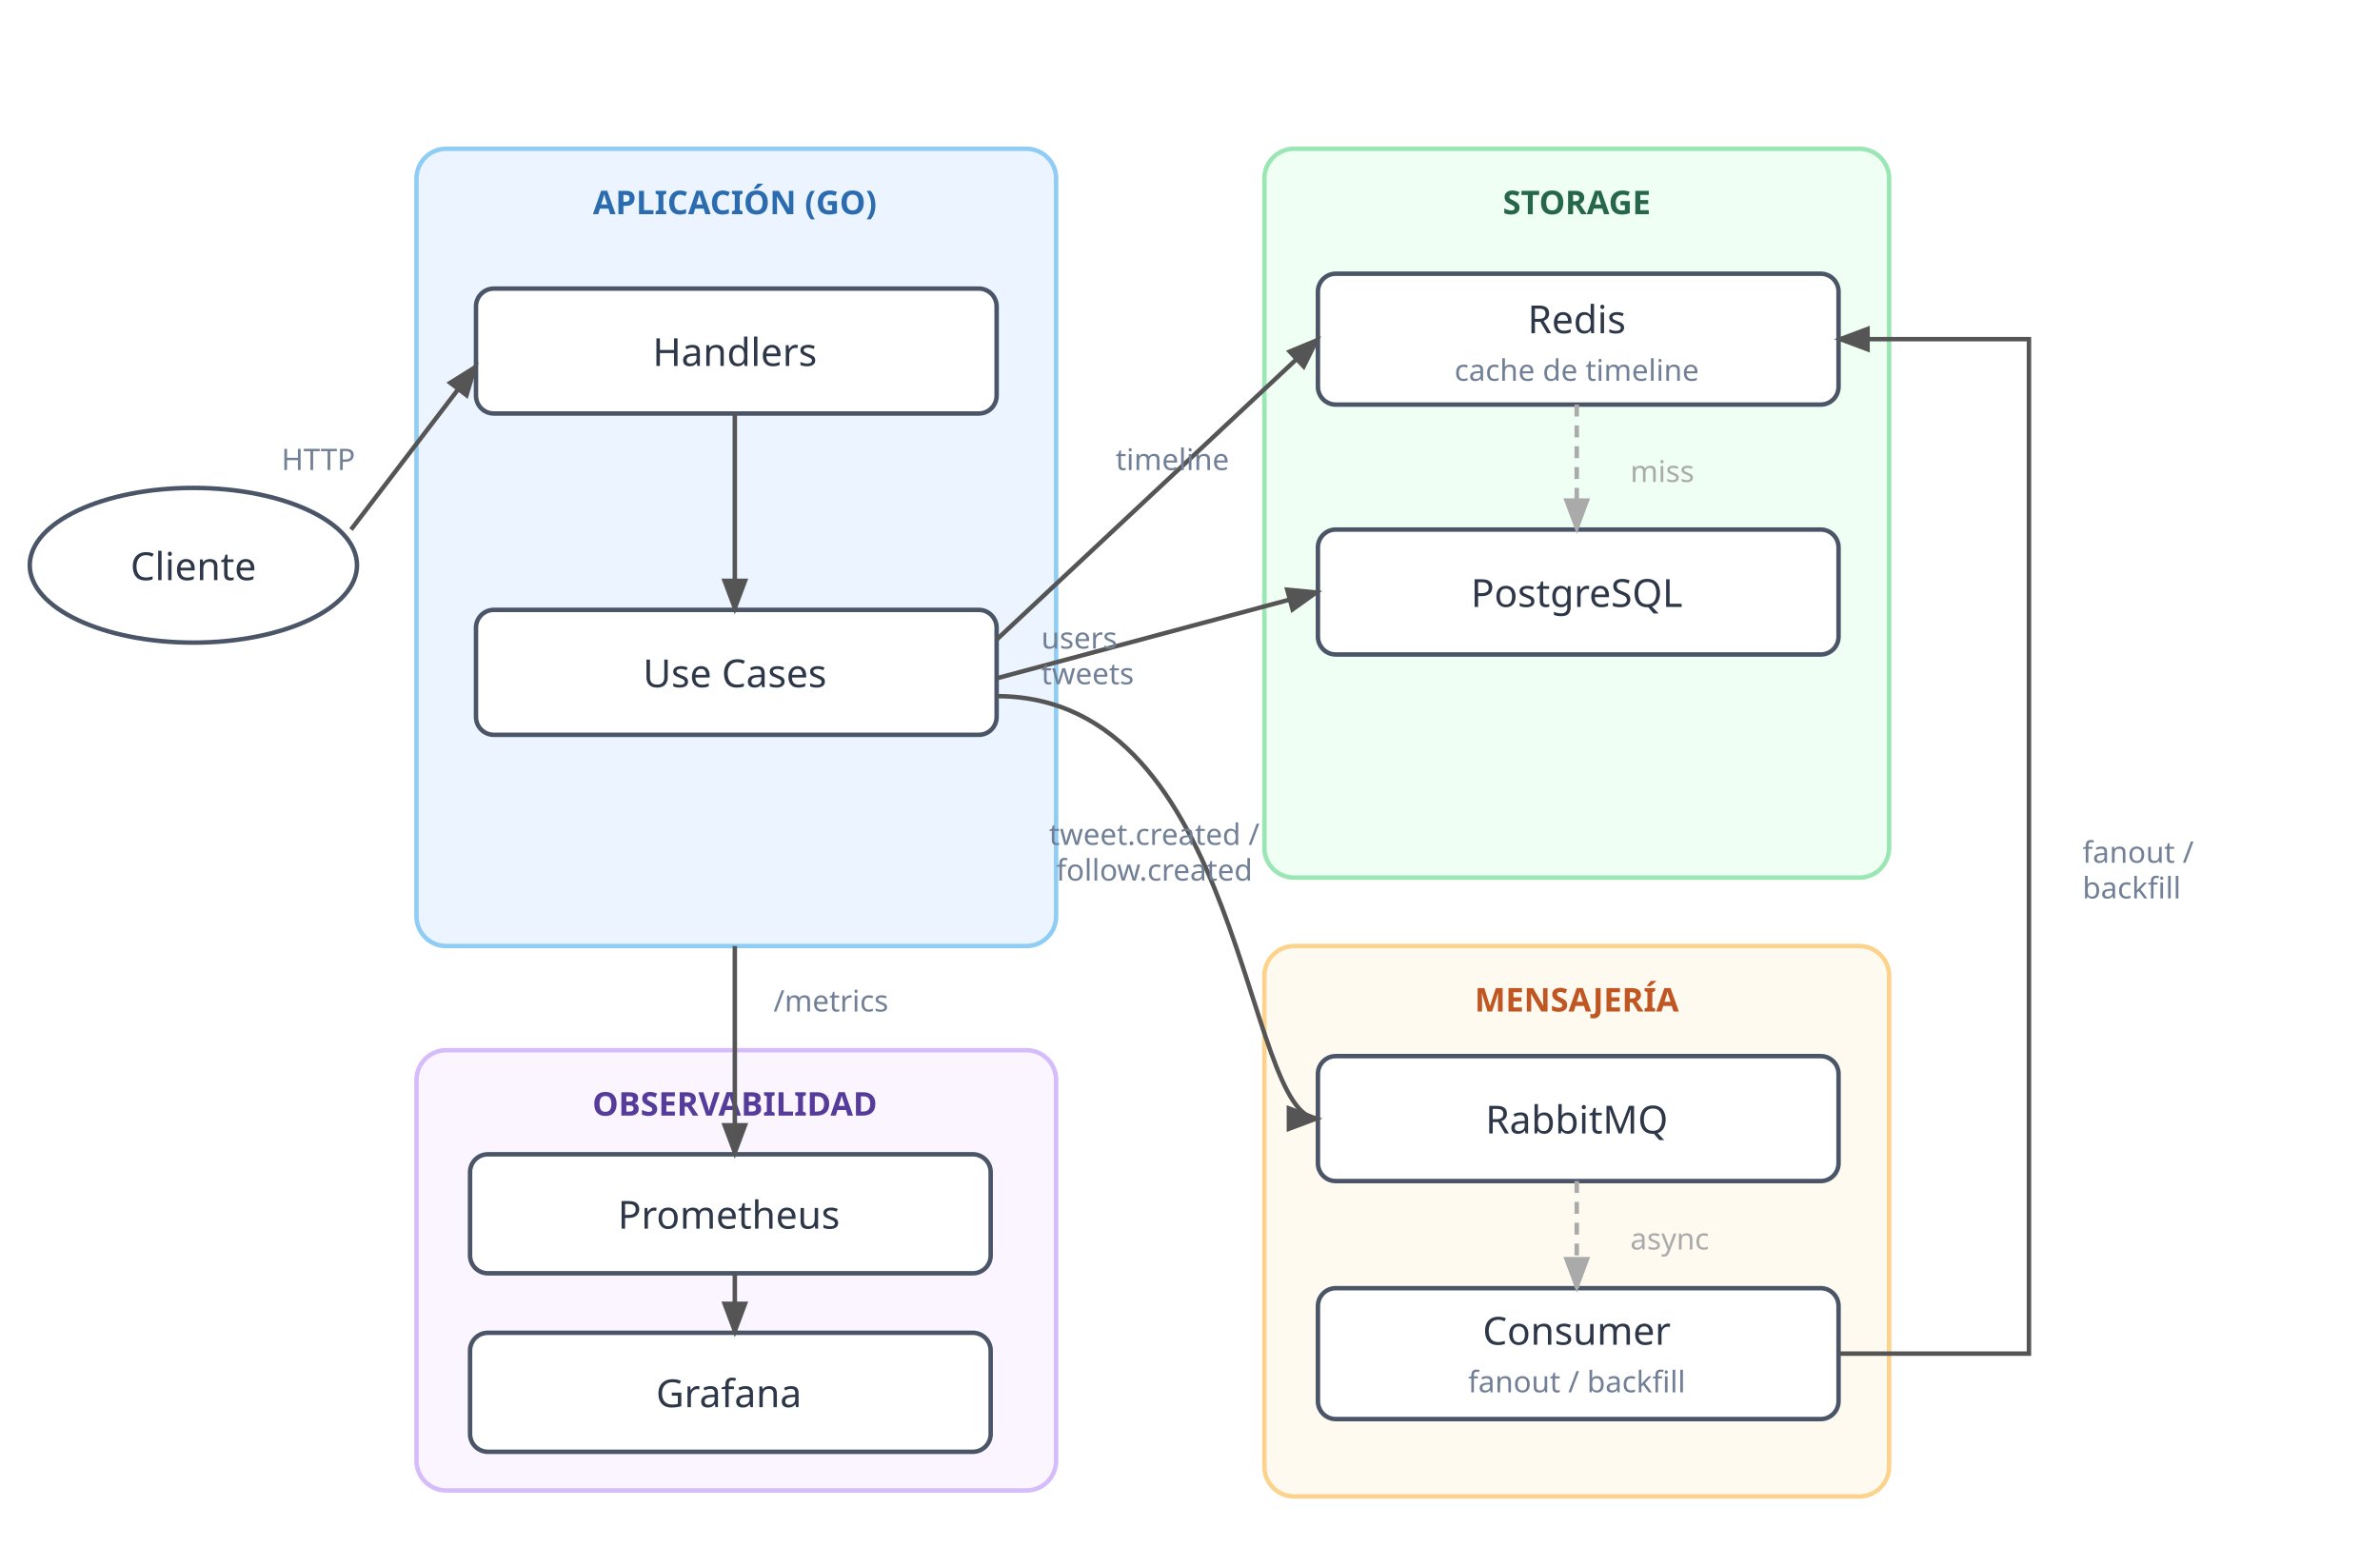
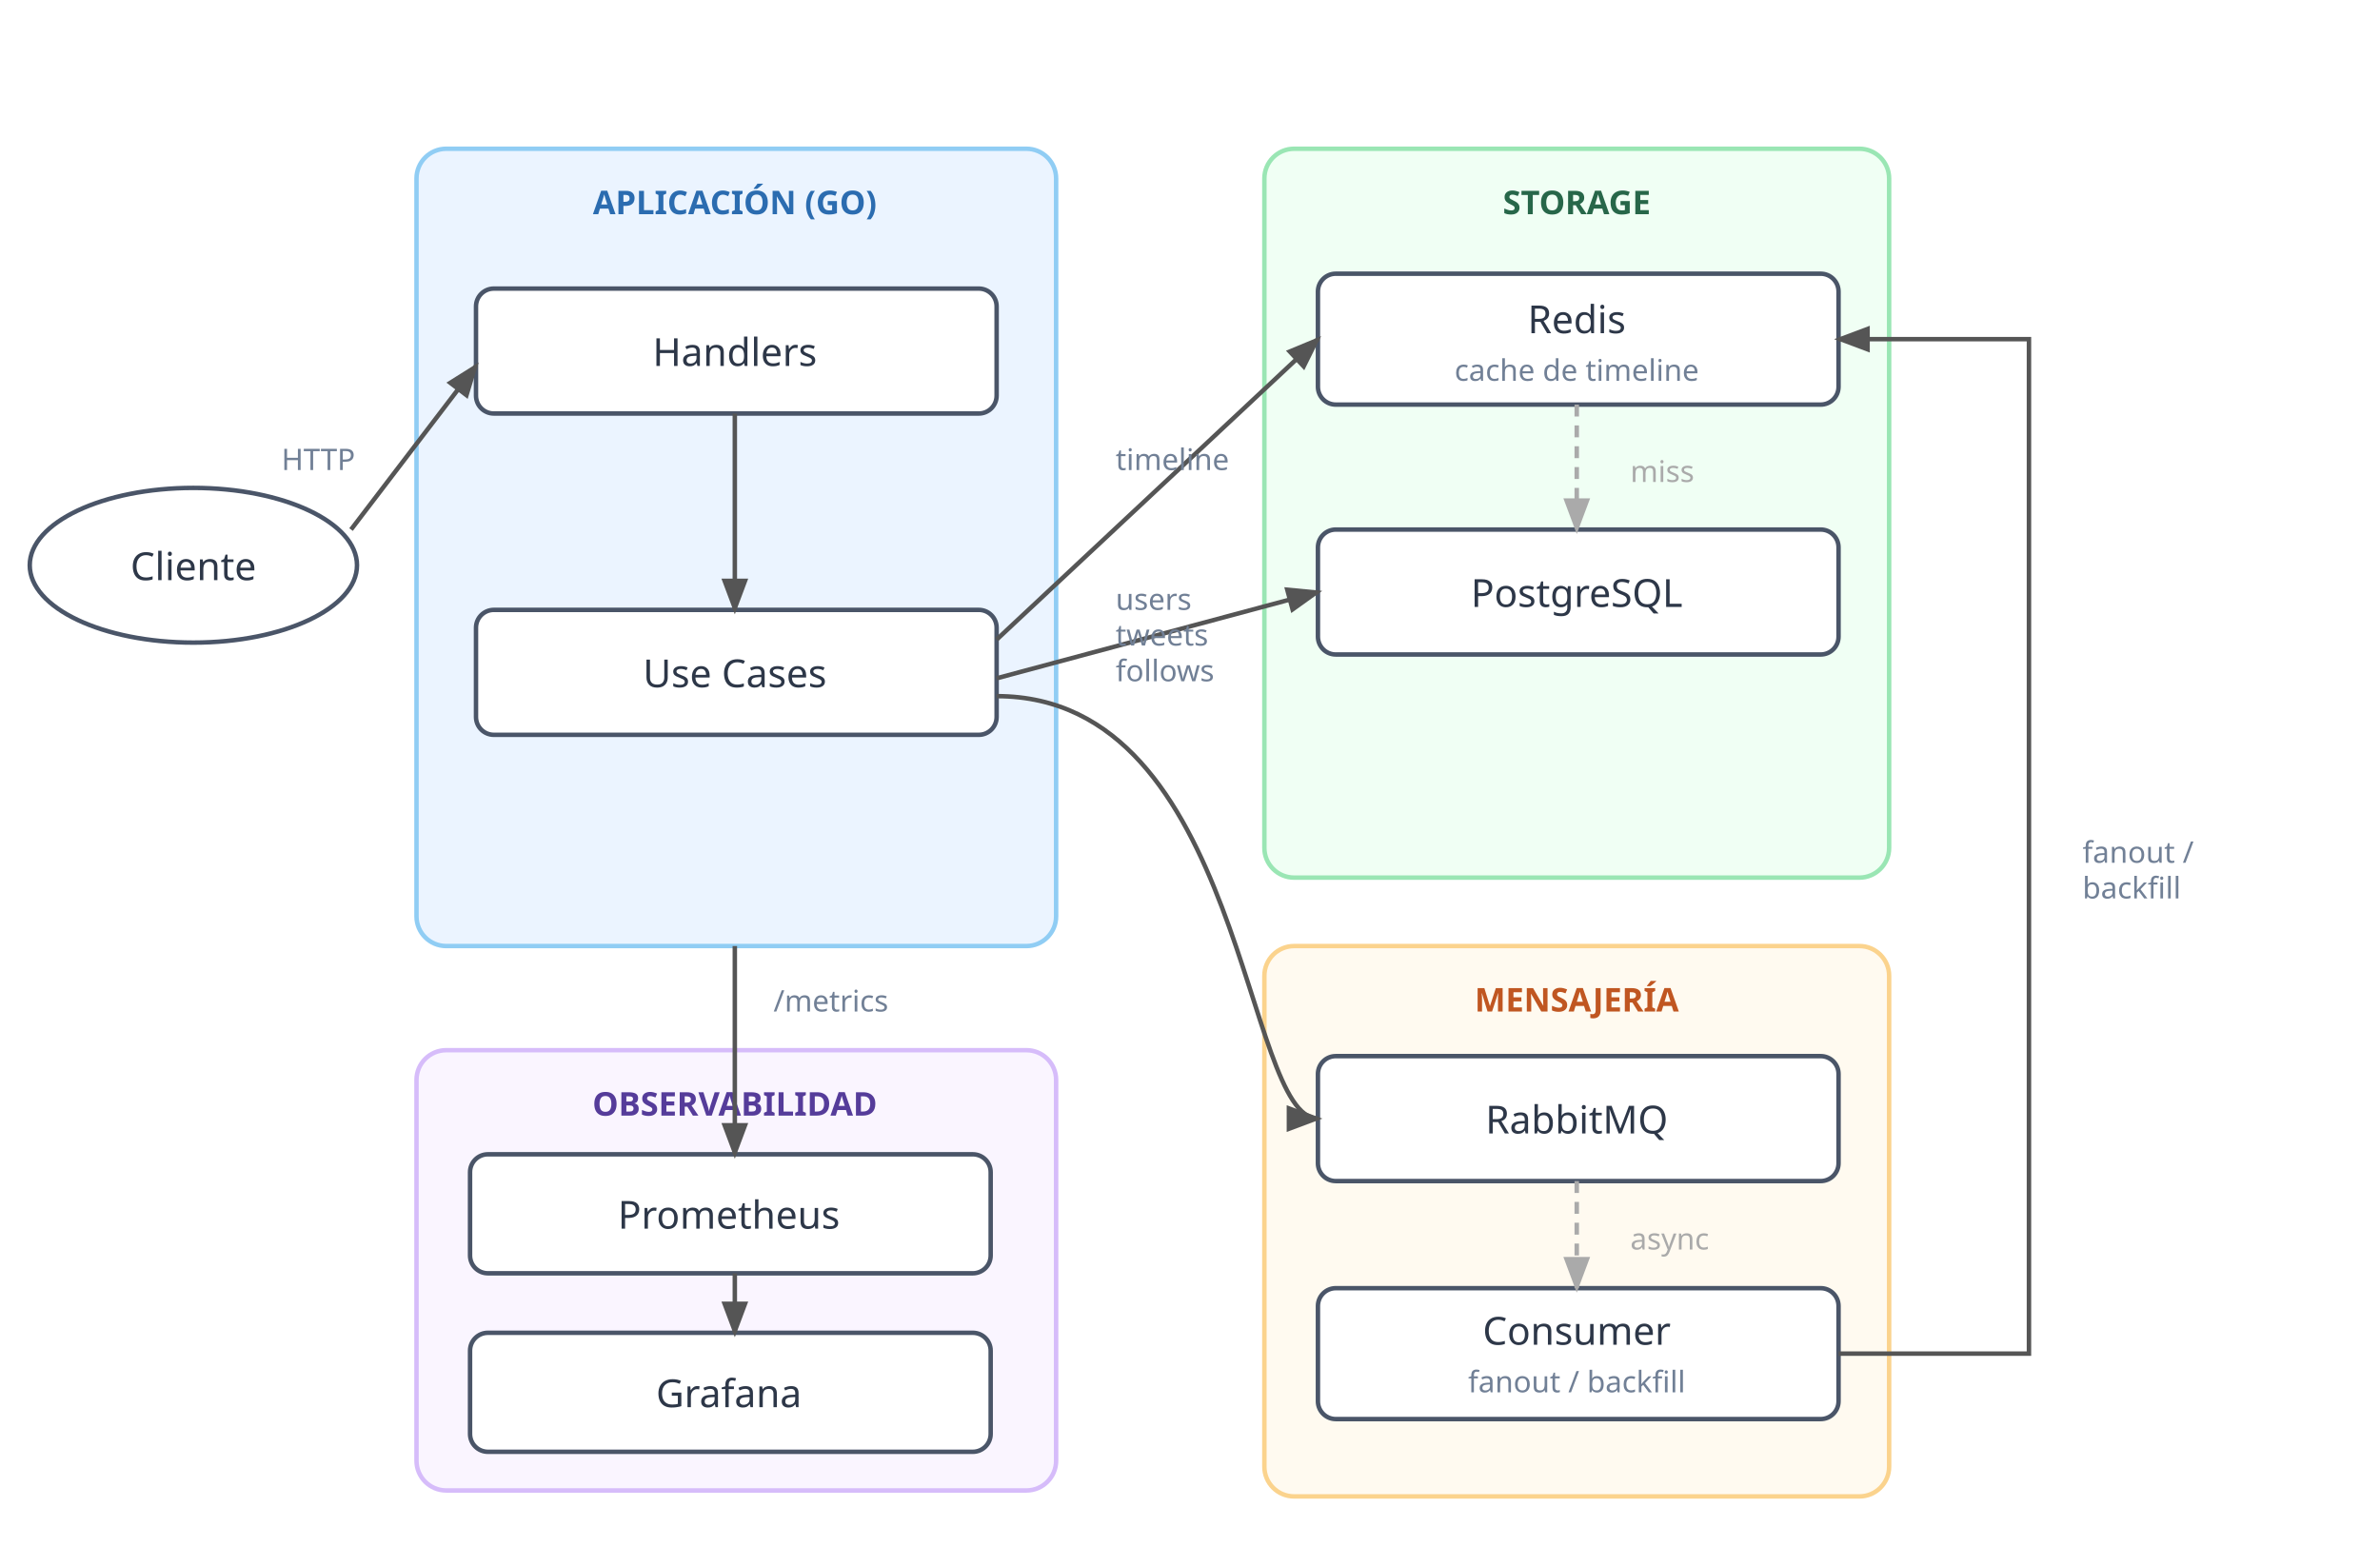
<svg xmlns="http://www.w3.org/2000/svg" viewBox="0 0 800 520" font-family="'Segoe UI', system-ui, sans-serif">
  <defs>
    <marker id="arr" markerWidth="8" markerHeight="6" refX="7" refY="3" orient="auto">
      <polygon points="0 0, 8 3, 0 6" fill="#555" />
    </marker>
    <marker id="arr-dash" markerWidth="8" markerHeight="6" refX="7" refY="3" orient="auto">
      <polygon points="0 0, 8 3, 0 6" fill="#aaa" />
    </marker>
  </defs>
  <rect width="800" height="520" fill="white" />
  <rect x="140" y="50" width="215" height="268" rx="10" fill="#EBF4FF" stroke="#90CDF4" stroke-width="1.5" />
  <text x="247" y="72" text-anchor="middle" font-size="11" font-weight="600" fill="#2B6CB0">APLICACIÓN (GO)</text>
  <rect x="425" y="50" width="210" height="245" rx="10" fill="#F0FFF4" stroke="#9AE6B4" stroke-width="1.5" />
  <text x="530" y="72" text-anchor="middle" font-size="11" font-weight="600" fill="#276749">STORAGE</text>
  <rect x="425" y="318" width="210" height="185" rx="10" fill="#FFFAF0" stroke="#FBD38D" stroke-width="1.5" />
  <text x="530" y="340" text-anchor="middle" font-size="11" font-weight="600" fill="#C05621">MENSAJERÍA</text>
  <rect x="140" y="353" width="215" height="148" rx="10" fill="#FAF5FF" stroke="#D6BCFA" stroke-width="1.5" />
  <text x="247" y="375" text-anchor="middle" font-size="11" font-weight="600" fill="#553C9A">OBSERVABILIDAD</text>
  <ellipse cx="65" cy="190" rx="55" ry="26" fill="white" stroke="#4A5568" stroke-width="1.5" />
  <text x="65" y="195" text-anchor="middle" font-size="13" fill="#2D3748">Cliente</text>
  <rect x="160" y="97" width="175" height="42" rx="6" fill="white" stroke="#4A5568" stroke-width="1.5" />
  <text x="247" y="123" text-anchor="middle" font-size="13" fill="#2D3748">Handlers</text>
  <rect x="160" y="205" width="175" height="42" rx="6" fill="white" stroke="#4A5568" stroke-width="1.5" />
  <text x="247" y="231" text-anchor="middle" font-size="13" fill="#2D3748">Use Cases</text>
  <rect x="443" y="92" width="175" height="44" rx="6" fill="white" stroke="#4A5568" stroke-width="1.5" />
  <text x="530" y="112" text-anchor="middle" font-size="13" fill="#2D3748">Redis</text>
  <text x="530" y="128" text-anchor="middle" font-size="10" fill="#718096">cache de timeline</text>
  <rect x="443" y="178" width="175" height="42" rx="6" fill="white" stroke="#4A5568" stroke-width="1.5" />
  <text x="530" y="204" text-anchor="middle" font-size="13" fill="#2D3748">PostgreSQL</text>
  <rect x="443" y="355" width="175" height="42" rx="6" fill="white" stroke="#4A5568" stroke-width="1.5" />
  <text x="530" y="381" text-anchor="middle" font-size="13" fill="#2D3748">RabbitMQ</text>
  <rect x="443" y="433" width="175" height="44" rx="6" fill="white" stroke="#4A5568" stroke-width="1.5" />
  <text x="530" y="452" text-anchor="middle" font-size="13" fill="#2D3748">Consumer</text>
  <text x="530" y="468" text-anchor="middle" font-size="10" fill="#718096">fanout / backfill</text>
  <rect x="158" y="388" width="175" height="40" rx="6" fill="white" stroke="#4A5568" stroke-width="1.5" />
  <text x="245" y="413" text-anchor="middle" font-size="13" fill="#2D3748">Prometheus</text>
  <rect x="158" y="448" width="175" height="40" rx="6" fill="white" stroke="#4A5568" stroke-width="1.5" />
  <text x="245" y="473" text-anchor="middle" font-size="13" fill="#2D3748">Grafana</text>
  <line x1="118" y1="178" x2="160" y2="123" stroke="#555" stroke-width="1.5" marker-end="url(#arr)" />
  <text x="107" y="158" font-size="10" fill="#718096" text-anchor="middle">HTTP</text>
  <line x1="247" y1="139" x2="247" y2="205" stroke="#555" stroke-width="1.5" marker-end="url(#arr)" />
  <line x1="335" y1="215" x2="443" y2="114" stroke="#555" stroke-width="1.5" marker-end="url(#arr)" />
  <text x="375" y="158" font-size="10" fill="#718096">timeline</text>
  <line x1="335" y1="228" x2="443" y2="199" stroke="#555" stroke-width="1.5" marker-end="url(#arr)" />
-   <text x="350" y="218" font-size="10" fill="#718096">users</text>
-   <text x="350" y="230" font-size="10" fill="#718096">tweets</text>
+   <text x="375" y="205" font-size="10" fill="#718096">users</text>
+   <text x="375" y="217" font-size="10" fill="#718096">tweets</text>
+   <text x="375" y="229" font-size="10" fill="#718096">follows</text>
  <line x1="530" y1="136" x2="530" y2="178" stroke="#aaa" stroke-width="1.5" stroke-dasharray="4,3" marker-end="url(#arr-dash)" />
  <text x="548" y="162" font-size="10" fill="#aaa">miss</text>
  <path d="M335 234 C418 234 418 376 443 376" stroke="#555" stroke-width="1.5" fill="none" marker-end="url(#arr)" />
-   <text x="388" y="284" font-size="10" fill="#718096" text-anchor="middle">tweet.created /</text>
-   <text x="388" y="296" font-size="10" fill="#718096" text-anchor="middle">follow.created</text>
  <line x1="530" y1="397" x2="530" y2="433" stroke="#aaa" stroke-width="1.5" stroke-dasharray="4,3" marker-end="url(#arr-dash)" />
  <text x="548" y="420" font-size="10" fill="#aaa">async</text>
  <path d="M618 455 L682 455 L682 114 L618 114" stroke="#555" stroke-width="1.5" fill="none" marker-end="url(#arr)" />
  <text x="700" y="290" font-size="10" fill="#718096">fanout /</text>
  <text x="700" y="302" font-size="10" fill="#718096">backfill</text>
  <line x1="247" y1="318" x2="247" y2="388" stroke="#555" stroke-width="1.5" marker-end="url(#arr)" />
  <text x="260" y="340" font-size="10" fill="#718096">/metrics</text>
  <line x1="247" y1="428" x2="247" y2="448" stroke="#555" stroke-width="1.5" marker-end="url(#arr)" />
</svg>
